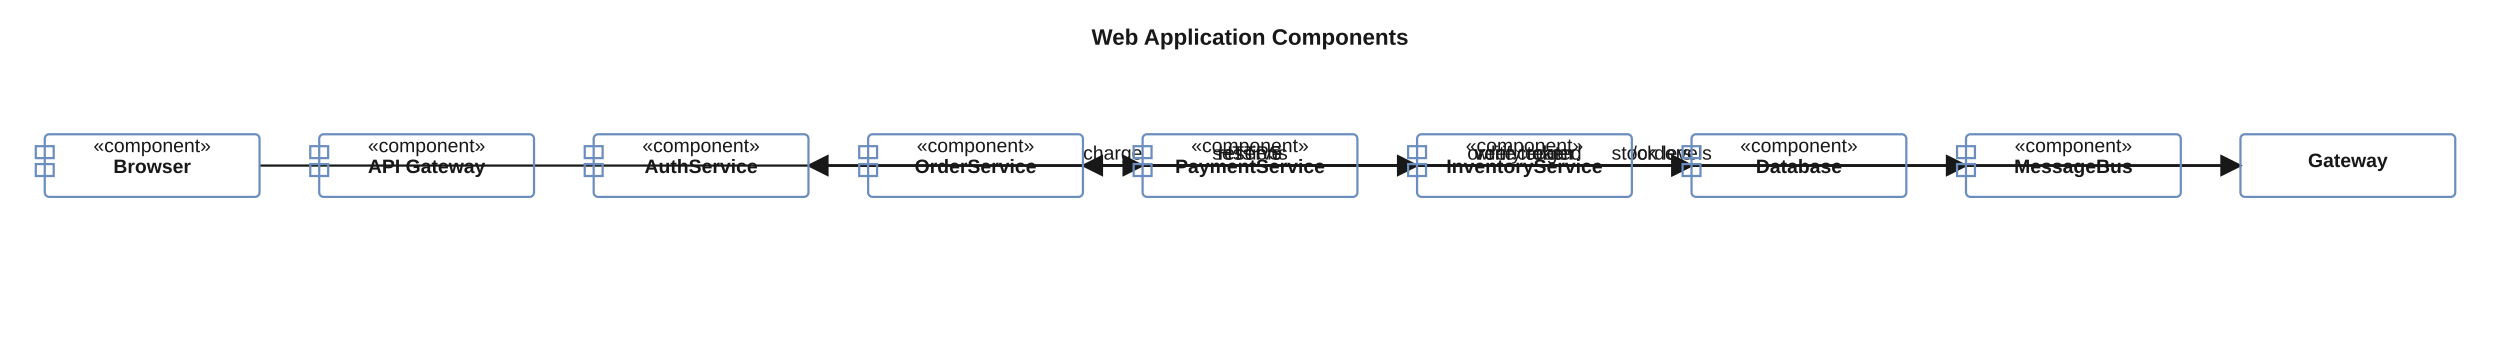
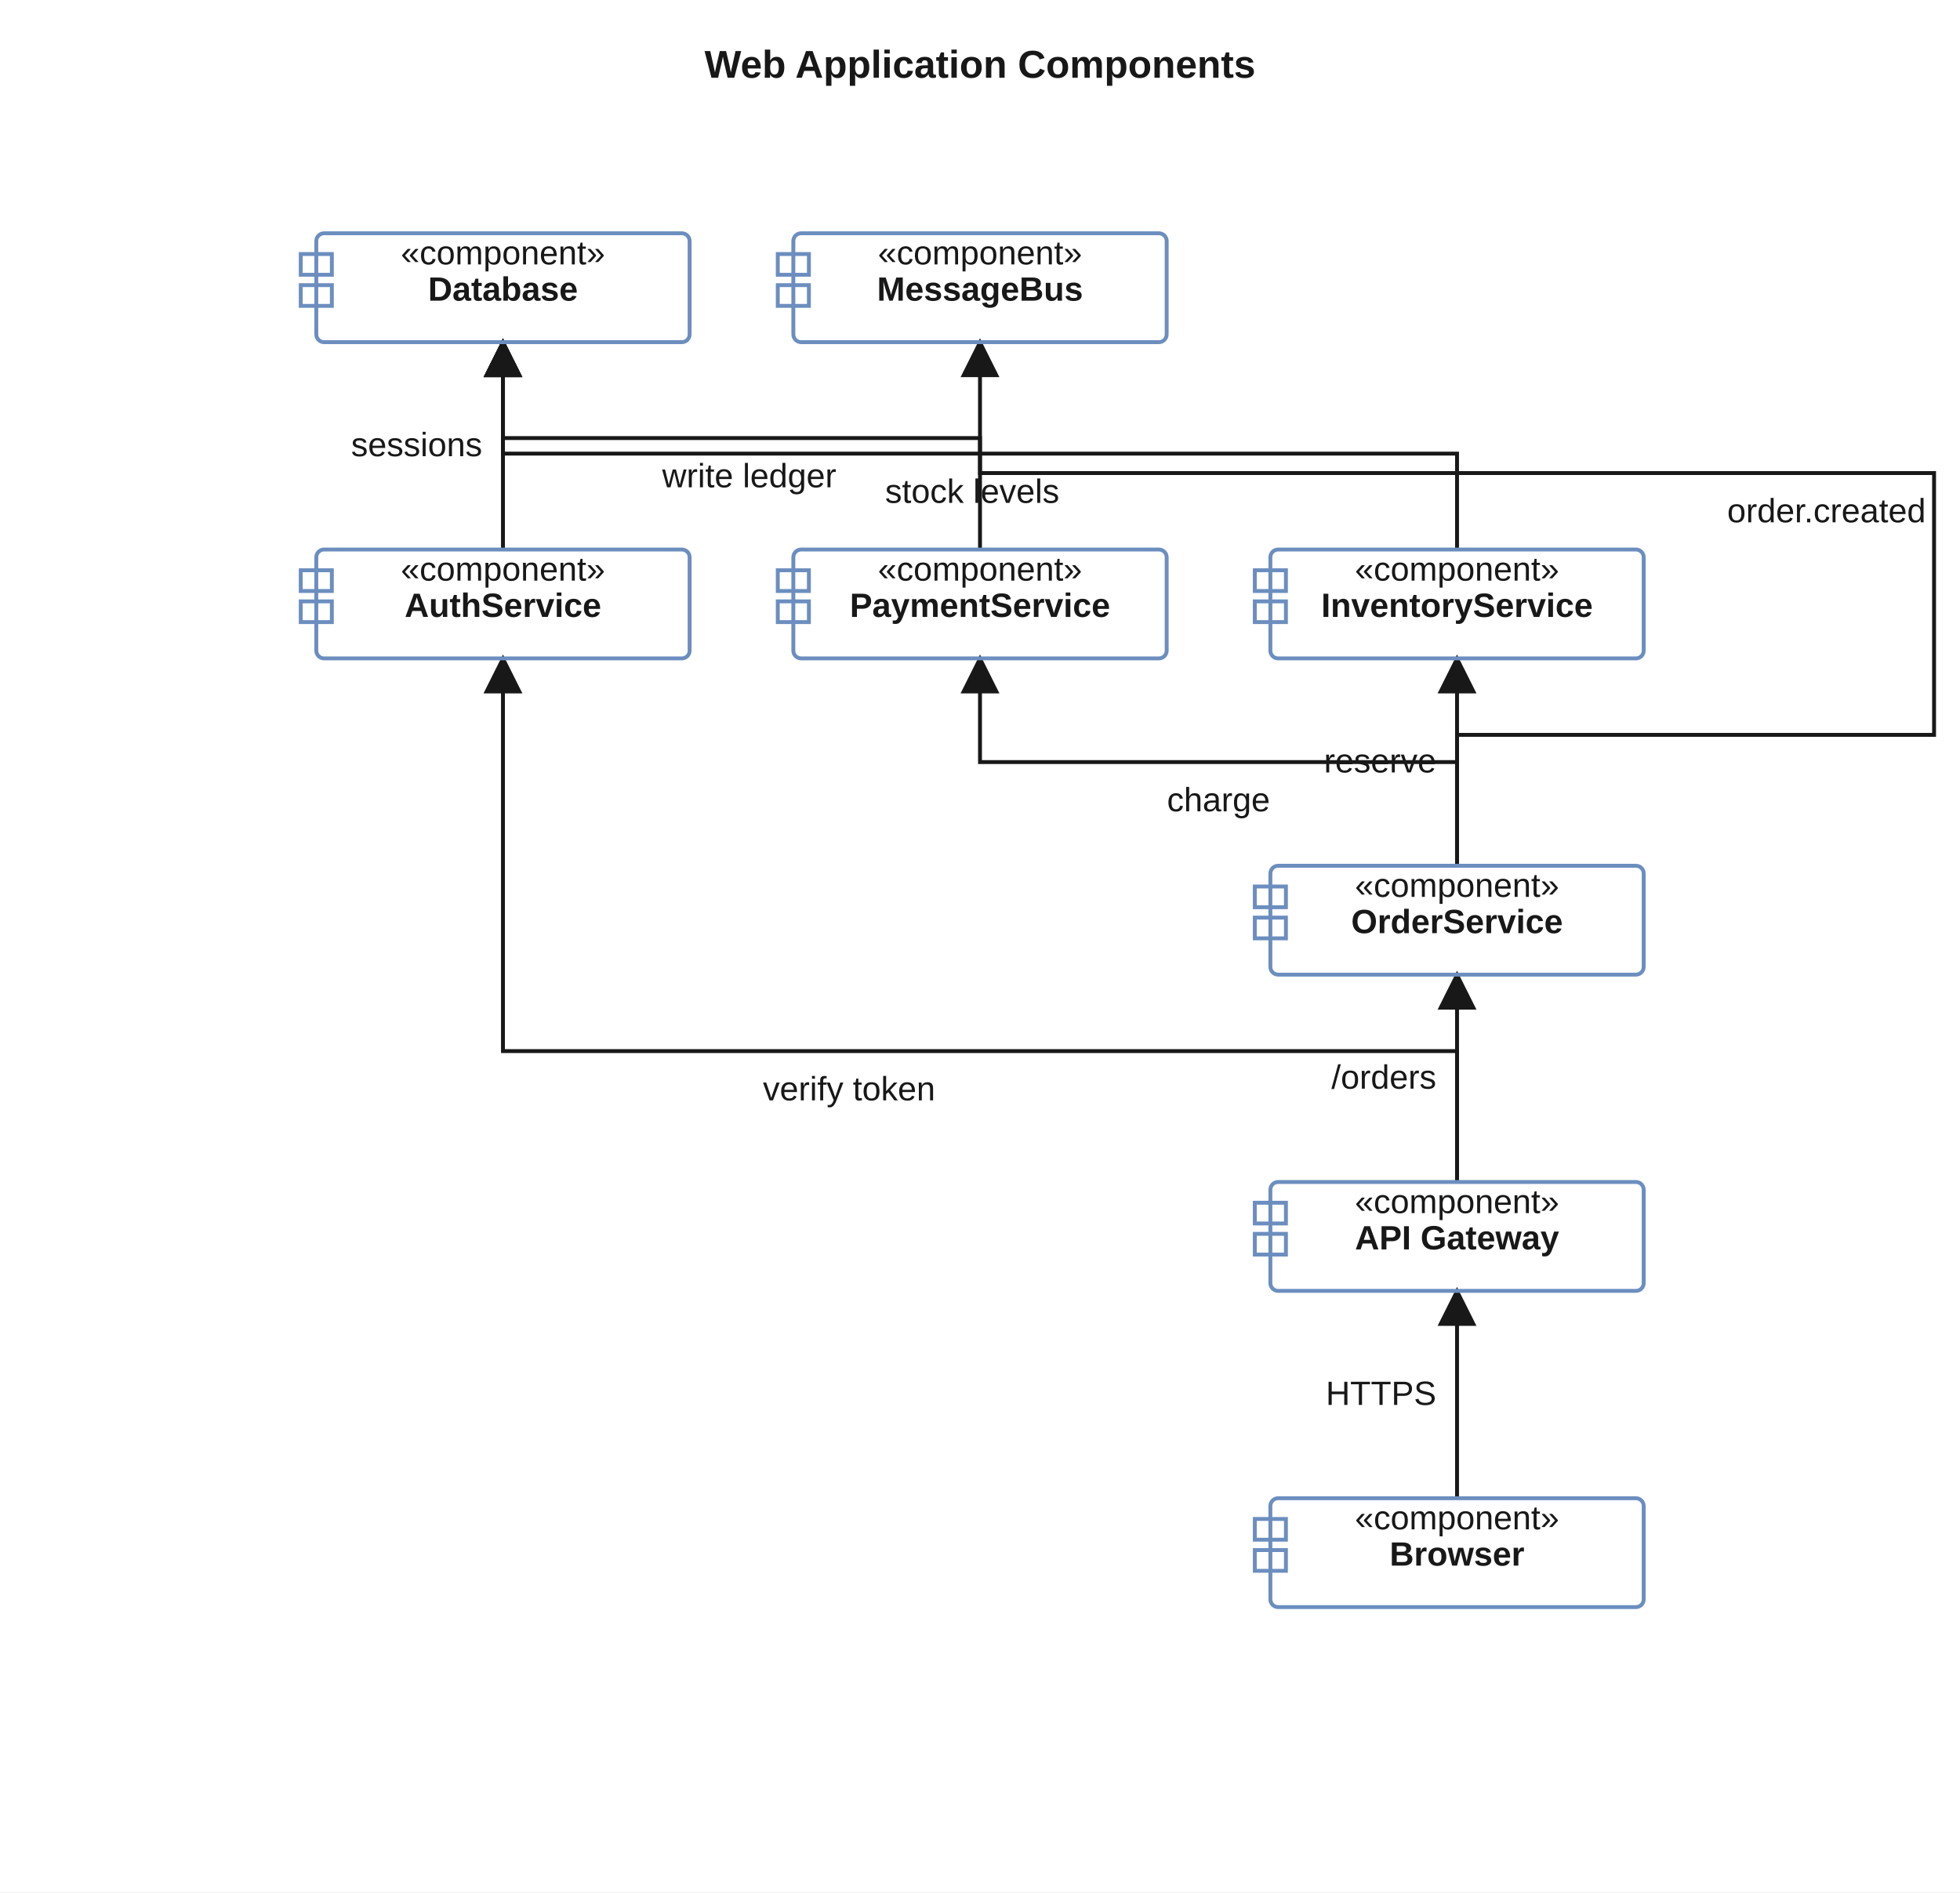
- <svg xmlns="http://www.w3.org/2000/svg" height="242" viewBox="0 0 1676 242" width="1676">
+ <svg xmlns="http://www.w3.org/2000/svg" height="730" viewBox="0 0 756 730" width="756">
  <defs>
    <marker id="arr-filled" markerHeight="12" markerWidth="12" orient="auto" refX="10" refY="5">
      <polygon fill="#181818" points="0 0, 10 5, 0 10" />
    </marker>
    <marker id="arr-hollow" markerHeight="12" markerWidth="12" orient="auto" refX="10" refY="5">
      <polygon fill="#ffffff" points="0 0, 10 5, 0 10" stroke="#181818" stroke-width="1" />
    </marker>
    <marker id="arr-diamond-f" markerHeight="12" markerWidth="12" orient="auto" refX="10" refY="5">
      <polygon fill="#181818" points="0 5, 5 0, 10 5, 5 10" />
    </marker>
    <marker id="arr-diamond-h" markerHeight="12" markerWidth="12" orient="auto" refX="10" refY="5">
      <polygon fill="#ffffff" points="0 5, 5 0, 10 5, 5 10" stroke="#181818" stroke-width="1" />
    </marker>
    <marker id="arrowhead" markerHeight="10" markerWidth="10" orient="auto" refX="9" refY="5">
      <polygon fill="#181818" points="0 0, 10 5, 0 10" />
    </marker>
    <marker id="arrowhead-open" markerHeight="10" markerWidth="10" orient="auto" refX="9" refY="5">
      <path d="M0,0 L10,5 L0,10" fill="none" stroke="#181818" stroke-width="1.5" />
    </marker>
  </defs>
  <style>
text{font-family:"Liberation Sans",Helvetica,Arial,sans-serif;font-size:13px;fill:#181818}.participant-box{fill:#dae8fc;stroke:#6c8ebf;stroke-width:1.5}.lifeline{stroke:#6c8ebf;stroke-width:1;stroke-dasharray:6,4}.activation{fill:#cce0ff;stroke:#6c8ebf;stroke-width:1}.arrow{stroke:#181818;stroke-width:1.5;fill:none}.arrow-dashed{stroke:#181818;stroke-width:1.5;fill:none;stroke-dasharray:6,3}.note-box{fill:#ffffc0;stroke:#bbbb00;stroke-width:1}.divider-line{stroke:#888888;stroke-width:1.5;stroke-dasharray:8,3}.divider-label{font-weight:bold}.title{font-size:15px;font-weight:bold}.class-line{stroke:#181818;stroke-width:1.5;fill:none}.class-line-dashed{stroke:#181818;stroke-width:1.5;fill:none;stroke-dasharray:6,3}.bg{fill:#ffffff}@media (prefers-color-scheme:dark){text{fill:#e8e8e8}.bg{fill:#1e1e1e}.arrow,.class-line{stroke:#e8e8e8}.arrow-dashed,.class-line-dashed{stroke:#e8e8e8}.divider-line{stroke:#aaaaaa}}
</style>
  <rect class="bg" fill="#ffffff" height="100%" width="100%" />
-   <text class="title" text-anchor="middle" x="838" y="30">
+   <text class="title" text-anchor="middle" x="378" y="30">
Web Application Components
</text>
  <g>
-     <path class="class-line" d="M174,111 L1502,111" marker-end="url(#arrowhead)" />
-     <text font-size="11" text-anchor="middle" x="838" y="107">
+     <path class="class-line" d="M562,578 L562,498" marker-end="url(#arrowhead)" />
+     <text font-size="11" text-anchor="end" x="554" y="542">
HTTPS
</text>
  </g>
  <g>
-     <path class="class-line" d="M1502,111 L542,111" marker-end="url(#arrowhead)" />
-     <text font-size="11" text-anchor="middle" x="1022" y="107">
+     <path class="class-line" d="M562,456 L562,405.5 L194,405.5 L194,355 L194,254" marker-end="url(#arrowhead)" />
+     <text font-size="11" text-anchor="middle" x="327.5" y="424.5">
verify token
</text>
  </g>
  <g>
-     <path class="class-line" d="M1502,111 L726,111" marker-end="url(#arrowhead)" />
-     <text font-size="11" text-anchor="middle" x="1114" y="107">
+     <path class="class-line" d="M562,456 L562,376" marker-end="url(#arrowhead)" />
+     <text font-size="11" text-anchor="end" x="554" y="420">
/orders
</text>
  </g>
  <g>
-     <path class="class-line" d="M726,111 L950,111" marker-end="url(#arrowhead)" />
-     <text font-size="11" text-anchor="middle" x="838" y="107">
+     <path class="class-line" d="M562,334 L562,254" marker-end="url(#arrowhead)" />
+     <text font-size="11" text-anchor="end" x="554" y="298">
reserve
</text>
  </g>
  <g>
-     <path class="class-line" d="M726,111 L766,111" marker-end="url(#arrowhead)" />
-     <text font-size="11" text-anchor="middle" x="746" y="107">
+     <path class="class-line" d="M562,334 L562,294 L378,294 L378,254" marker-end="url(#arrowhead)" />
+     <text font-size="11" text-anchor="middle" x="470" y="313">
charge
</text>
  </g>
  <g>
-     <path class="class-line" d="M726,111 L1318,111" marker-end="url(#arrowhead)" />
-     <text font-size="11" text-anchor="middle" x="1022" y="107">
+     <path class="class-line" d="M562,334 L562,283.5 L746,283.5 L746,233 L746,182.5 L378,182.5 L378,132" marker-end="url(#arrowhead)" />
+     <text font-size="11" text-anchor="middle" x="704.5" y="201.5">
order.created
</text>
  </g>
  <g>
-     <path class="class-line" d="M910,111 L1134,111" marker-end="url(#arrowhead)" />
-     <text font-size="11" text-anchor="middle" x="1022" y="107">
+     <path class="class-line" d="M378,212 L378,169 L194,169 L194,132" marker-end="url(#arrowhead)" />
+     <text font-size="11" text-anchor="middle" x="289" y="188">
write ledger
</text>
  </g>
  <g>
-     <path class="class-line" d="M1094,111 L1134,111" marker-end="url(#arrowhead)" />
-     <text font-size="11" text-anchor="middle" x="1114" y="107">
+     <path class="class-line" d="M562,212 L562,175 L194,175 L194,132" marker-end="url(#arrowhead)" />
+     <text font-size="11" text-anchor="middle" x="375" y="194">
stock levels
</text>
  </g>
  <g>
-     <path class="class-line" d="M542,111 L1134,111" marker-end="url(#arrowhead)" />
-     <text font-size="11" text-anchor="middle" x="838" y="107">
+     <path class="class-line" d="M194,212 L194,132" marker-end="url(#arrowhead)" />
+     <text font-size="11" text-anchor="end" x="186" y="176">
sessions
</text>
  </g>
  <g>
-     <rect fill="none" height="42" rx="3" stroke="#6c8ebf" stroke-width="1.5" width="144" x="30" y="90" />
-     <text fill="#555" font-size="10" text-anchor="middle" x="102" y="102">
+     <rect fill="none" height="42" rx="3" stroke="#6c8ebf" stroke-width="1.5" width="144" x="490" y="578" />
+     <text fill="#555" font-size="10" text-anchor="middle" x="562" y="590">
«component»
</text>
-     <text font-weight="bold" text-anchor="middle" x="102" y="116">
+     <text font-weight="bold" text-anchor="middle" x="562" y="604">
Browser
</text>
-     <rect fill="none" height="8" stroke="#6c8ebf" stroke-width="1.5" width="12" x="24" y="98" />
-     <rect fill="none" height="8" stroke="#6c8ebf" stroke-width="1.5" width="12" x="24" y="110" />
+     <rect fill="none" height="8" stroke="#6c8ebf" stroke-width="1.5" width="12" x="484" y="586" />
+     <rect fill="none" height="8" stroke="#6c8ebf" stroke-width="1.5" width="12" x="484" y="598" />
  </g>
  <g>
-     <rect fill="none" height="42" rx="3" stroke="#6c8ebf" stroke-width="1.5" width="144" x="214" y="90" />
-     <text fill="#555" font-size="10" text-anchor="middle" x="286" y="102">
+     <rect fill="none" height="42" rx="3" stroke="#6c8ebf" stroke-width="1.5" width="144" x="490" y="456" />
+     <text fill="#555" font-size="10" text-anchor="middle" x="562" y="468">
«component»
</text>
-     <text font-weight="bold" text-anchor="middle" x="286" y="116">
+     <text font-weight="bold" text-anchor="middle" x="562" y="482">
API Gateway
</text>
-     <rect fill="none" height="8" stroke="#6c8ebf" stroke-width="1.5" width="12" x="208" y="98" />
-     <rect fill="none" height="8" stroke="#6c8ebf" stroke-width="1.5" width="12" x="208" y="110" />
+     <rect fill="none" height="8" stroke="#6c8ebf" stroke-width="1.5" width="12" x="484" y="464" />
+     <rect fill="none" height="8" stroke="#6c8ebf" stroke-width="1.5" width="12" x="484" y="476" />
  </g>
  <g>
-     <rect fill="none" height="42" rx="3" stroke="#6c8ebf" stroke-width="1.5" width="144" x="398" y="90" />
-     <text fill="#555" font-size="10" text-anchor="middle" x="470" y="102">
+     <rect fill="none" height="42" rx="3" stroke="#6c8ebf" stroke-width="1.5" width="144" x="122" y="212" />
+     <text fill="#555" font-size="10" text-anchor="middle" x="194" y="224">
«component»
</text>
-     <text font-weight="bold" text-anchor="middle" x="470" y="116">
+     <text font-weight="bold" text-anchor="middle" x="194" y="238">
AuthService
</text>
-     <rect fill="none" height="8" stroke="#6c8ebf" stroke-width="1.5" width="12" x="392" y="98" />
-     <rect fill="none" height="8" stroke="#6c8ebf" stroke-width="1.5" width="12" x="392" y="110" />
+     <rect fill="none" height="8" stroke="#6c8ebf" stroke-width="1.5" width="12" x="116" y="220" />
+     <rect fill="none" height="8" stroke="#6c8ebf" stroke-width="1.5" width="12" x="116" y="232" />
  </g>
  <g>
-     <rect fill="none" height="42" rx="3" stroke="#6c8ebf" stroke-width="1.5" width="144" x="582" y="90" />
-     <text fill="#555" font-size="10" text-anchor="middle" x="654" y="102">
+     <rect fill="none" height="42" rx="3" stroke="#6c8ebf" stroke-width="1.5" width="144" x="490" y="334" />
+     <text fill="#555" font-size="10" text-anchor="middle" x="562" y="346">
«component»
</text>
-     <text font-weight="bold" text-anchor="middle" x="654" y="116">
+     <text font-weight="bold" text-anchor="middle" x="562" y="360">
OrderService
</text>
-     <rect fill="none" height="8" stroke="#6c8ebf" stroke-width="1.5" width="12" x="576" y="98" />
-     <rect fill="none" height="8" stroke="#6c8ebf" stroke-width="1.5" width="12" x="576" y="110" />
+     <rect fill="none" height="8" stroke="#6c8ebf" stroke-width="1.5" width="12" x="484" y="342" />
+     <rect fill="none" height="8" stroke="#6c8ebf" stroke-width="1.5" width="12" x="484" y="354" />
  </g>
  <g>
-     <rect fill="none" height="42" rx="3" stroke="#6c8ebf" stroke-width="1.5" width="144" x="766" y="90" />
-     <text fill="#555" font-size="10" text-anchor="middle" x="838" y="102">
+     <rect fill="none" height="42" rx="3" stroke="#6c8ebf" stroke-width="1.5" width="144" x="306" y="212" />
+     <text fill="#555" font-size="10" text-anchor="middle" x="378" y="224">
«component»
</text>
-     <text font-weight="bold" text-anchor="middle" x="838" y="116">
+     <text font-weight="bold" text-anchor="middle" x="378" y="238">
PaymentService
</text>
-     <rect fill="none" height="8" stroke="#6c8ebf" stroke-width="1.5" width="12" x="760" y="98" />
-     <rect fill="none" height="8" stroke="#6c8ebf" stroke-width="1.5" width="12" x="760" y="110" />
+     <rect fill="none" height="8" stroke="#6c8ebf" stroke-width="1.5" width="12" x="300" y="220" />
+     <rect fill="none" height="8" stroke="#6c8ebf" stroke-width="1.5" width="12" x="300" y="232" />
  </g>
  <g>
-     <rect fill="none" height="42" rx="3" stroke="#6c8ebf" stroke-width="1.5" width="144" x="950" y="90" />
-     <text fill="#555" font-size="10" text-anchor="middle" x="1022" y="102">
+     <rect fill="none" height="42" rx="3" stroke="#6c8ebf" stroke-width="1.5" width="144" x="490" y="212" />
+     <text fill="#555" font-size="10" text-anchor="middle" x="562" y="224">
«component»
</text>
-     <text font-weight="bold" text-anchor="middle" x="1022" y="116">
+     <text font-weight="bold" text-anchor="middle" x="562" y="238">
InventoryService
</text>
-     <rect fill="none" height="8" stroke="#6c8ebf" stroke-width="1.5" width="12" x="944" y="98" />
-     <rect fill="none" height="8" stroke="#6c8ebf" stroke-width="1.5" width="12" x="944" y="110" />
+     <rect fill="none" height="8" stroke="#6c8ebf" stroke-width="1.5" width="12" x="484" y="220" />
+     <rect fill="none" height="8" stroke="#6c8ebf" stroke-width="1.5" width="12" x="484" y="232" />
  </g>
  <g>
-     <rect fill="none" height="42" rx="3" stroke="#6c8ebf" stroke-width="1.5" width="144" x="1134" y="90" />
-     <text fill="#555" font-size="10" text-anchor="middle" x="1206" y="102">
+     <rect fill="none" height="42" rx="3" stroke="#6c8ebf" stroke-width="1.5" width="144" x="122" y="90" />
+     <text fill="#555" font-size="10" text-anchor="middle" x="194" y="102">
«component»
</text>
-     <text font-weight="bold" text-anchor="middle" x="1206" y="116">
+     <text font-weight="bold" text-anchor="middle" x="194" y="116">
Database
</text>
-     <rect fill="none" height="8" stroke="#6c8ebf" stroke-width="1.5" width="12" x="1128" y="98" />
-     <rect fill="none" height="8" stroke="#6c8ebf" stroke-width="1.5" width="12" x="1128" y="110" />
+     <rect fill="none" height="8" stroke="#6c8ebf" stroke-width="1.5" width="12" x="116" y="98" />
+     <rect fill="none" height="8" stroke="#6c8ebf" stroke-width="1.5" width="12" x="116" y="110" />
  </g>
  <g>
-     <rect fill="none" height="42" rx="3" stroke="#6c8ebf" stroke-width="1.5" width="144" x="1318" y="90" />
-     <text fill="#555" font-size="10" text-anchor="middle" x="1390" y="102">
+     <rect fill="none" height="42" rx="3" stroke="#6c8ebf" stroke-width="1.5" width="144" x="306" y="90" />
+     <text fill="#555" font-size="10" text-anchor="middle" x="378" y="102">
«component»
</text>
-     <text font-weight="bold" text-anchor="middle" x="1390" y="116">
+     <text font-weight="bold" text-anchor="middle" x="378" y="116">
MessageBus
</text>
-     <rect fill="none" height="8" stroke="#6c8ebf" stroke-width="1.5" width="12" x="1312" y="98" />
-     <rect fill="none" height="8" stroke="#6c8ebf" stroke-width="1.5" width="12" x="1312" y="110" />
-   </g>
-   <g>
-     <rect fill="none" height="42" rx="3" stroke="#6c8ebf" stroke-width="1.5" width="144" x="1502" y="90" />
-     <text font-weight="bold" text-anchor="middle" x="1574" y="112">
- Gateway
- </text>
+     <rect fill="none" height="8" stroke="#6c8ebf" stroke-width="1.5" width="12" x="300" y="98" />
+     <rect fill="none" height="8" stroke="#6c8ebf" stroke-width="1.5" width="12" x="300" y="110" />
  </g>
</svg>
